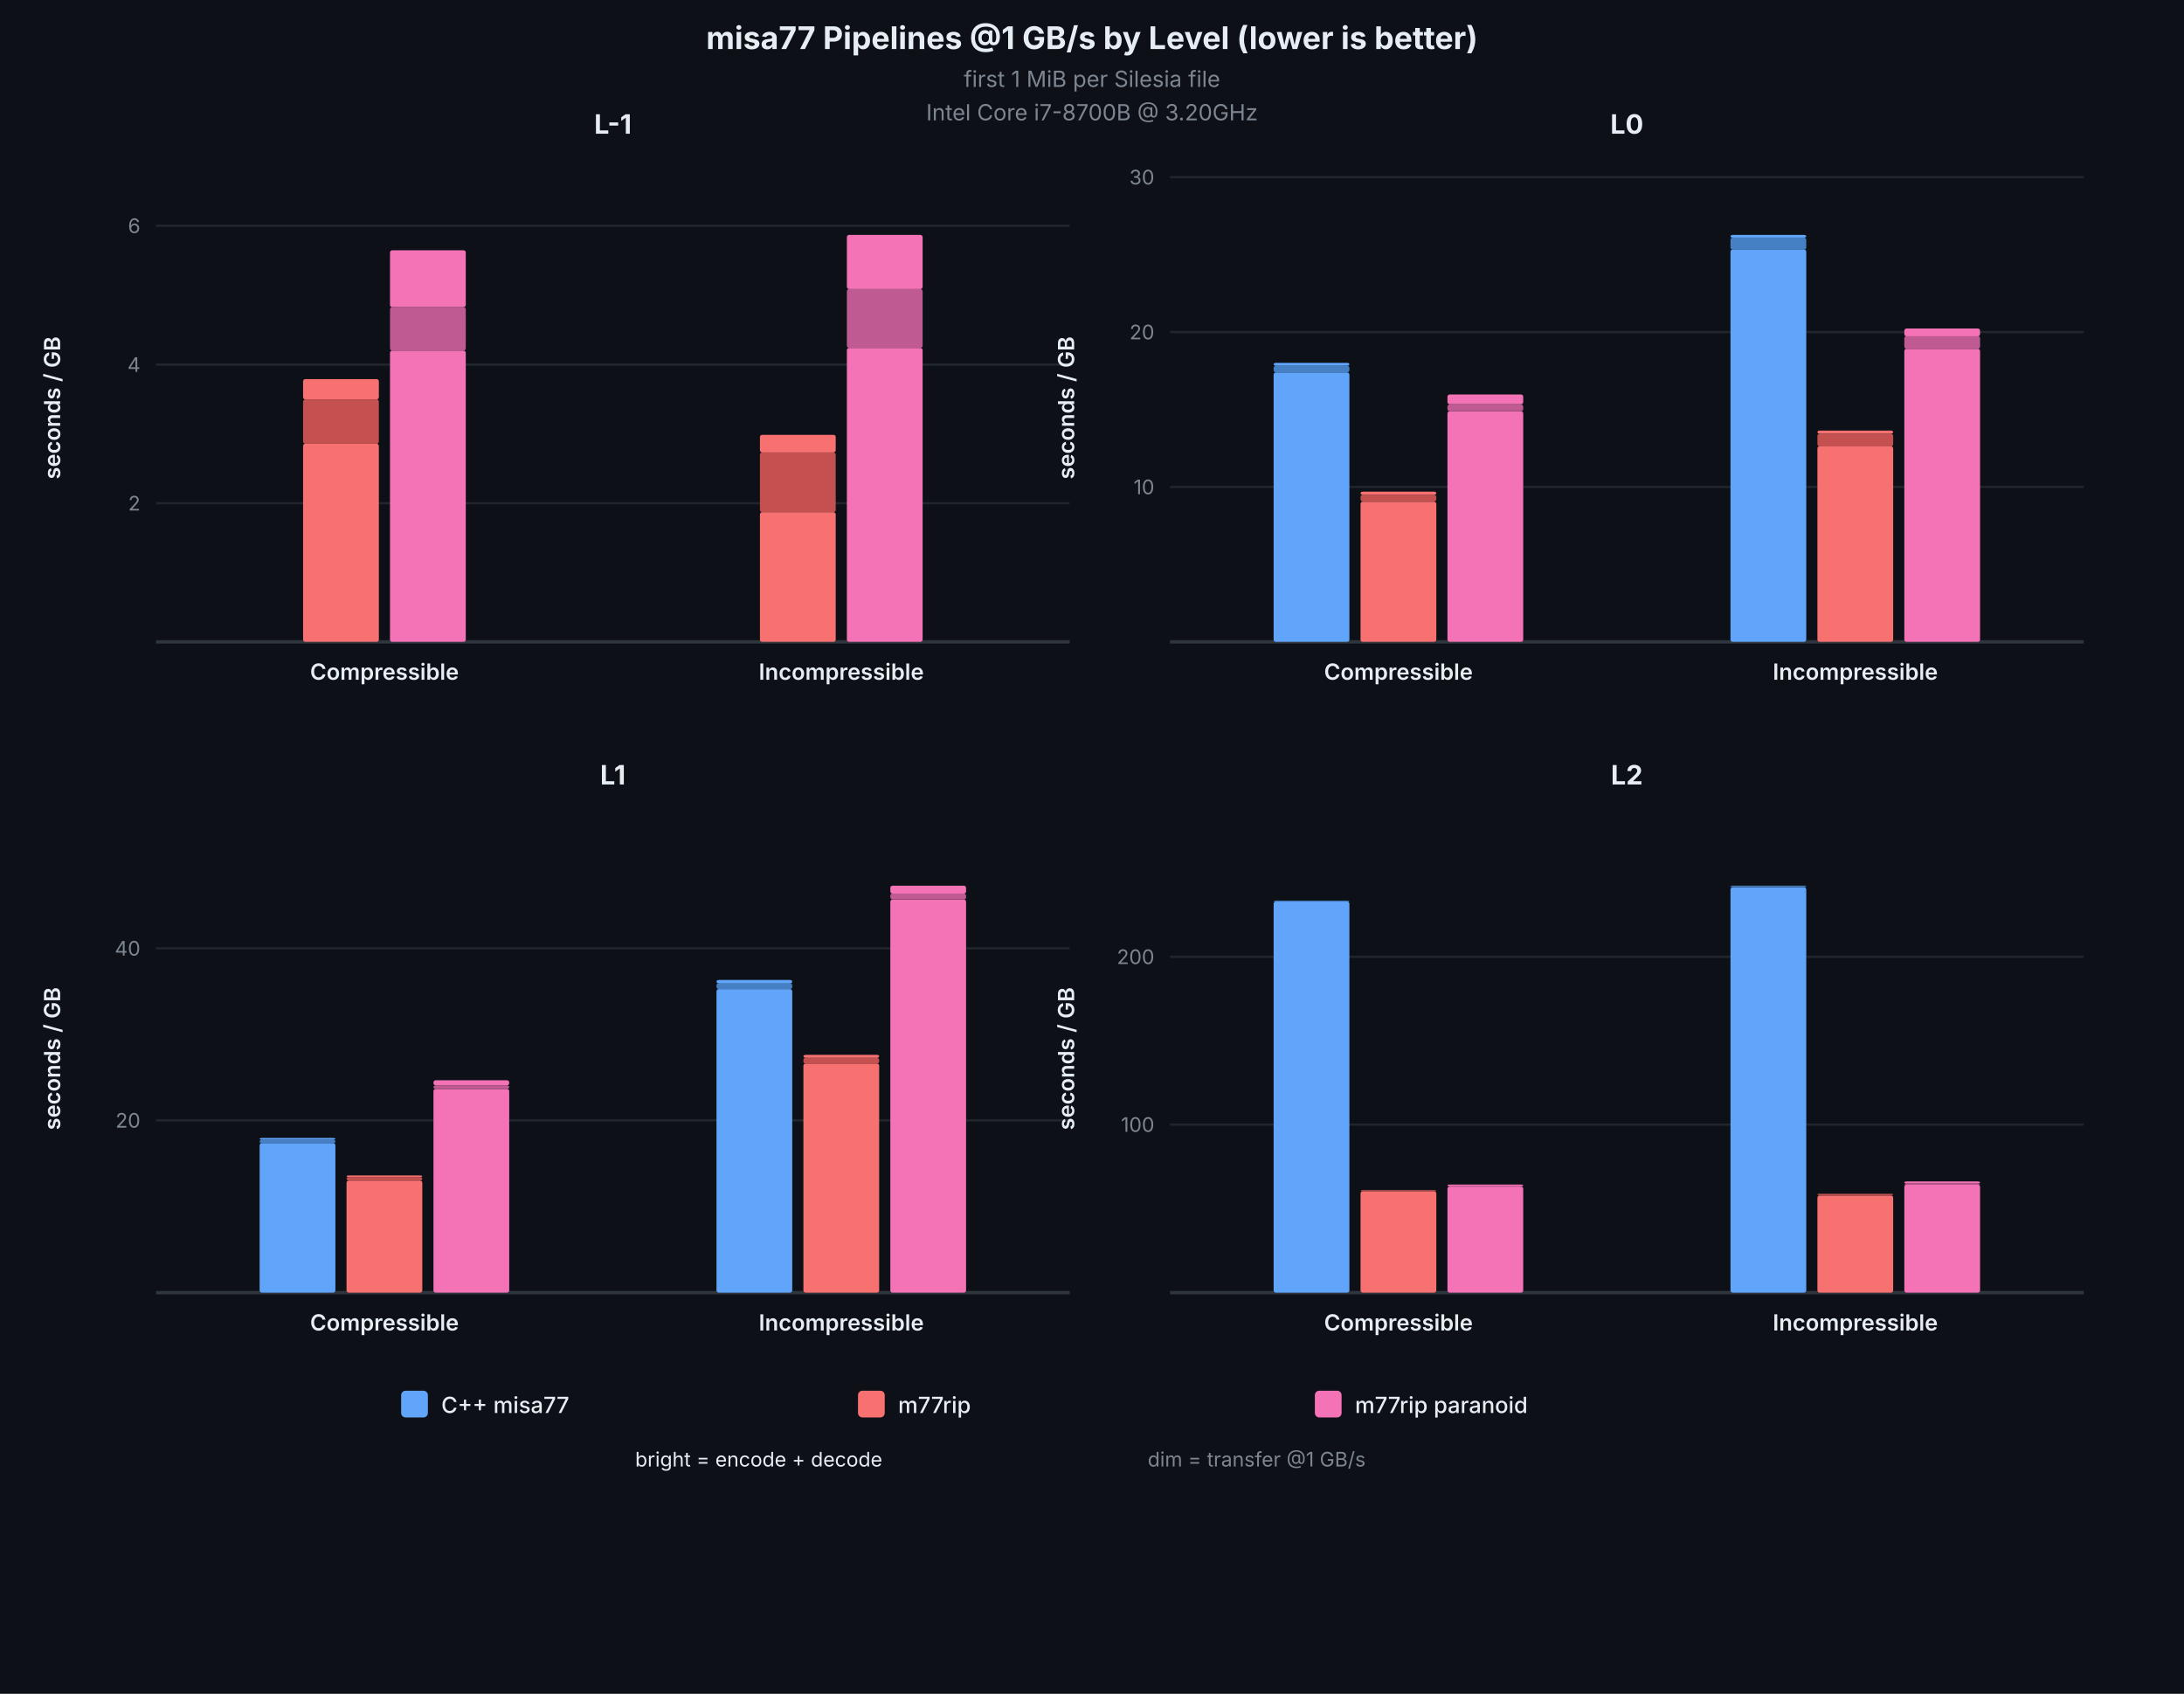
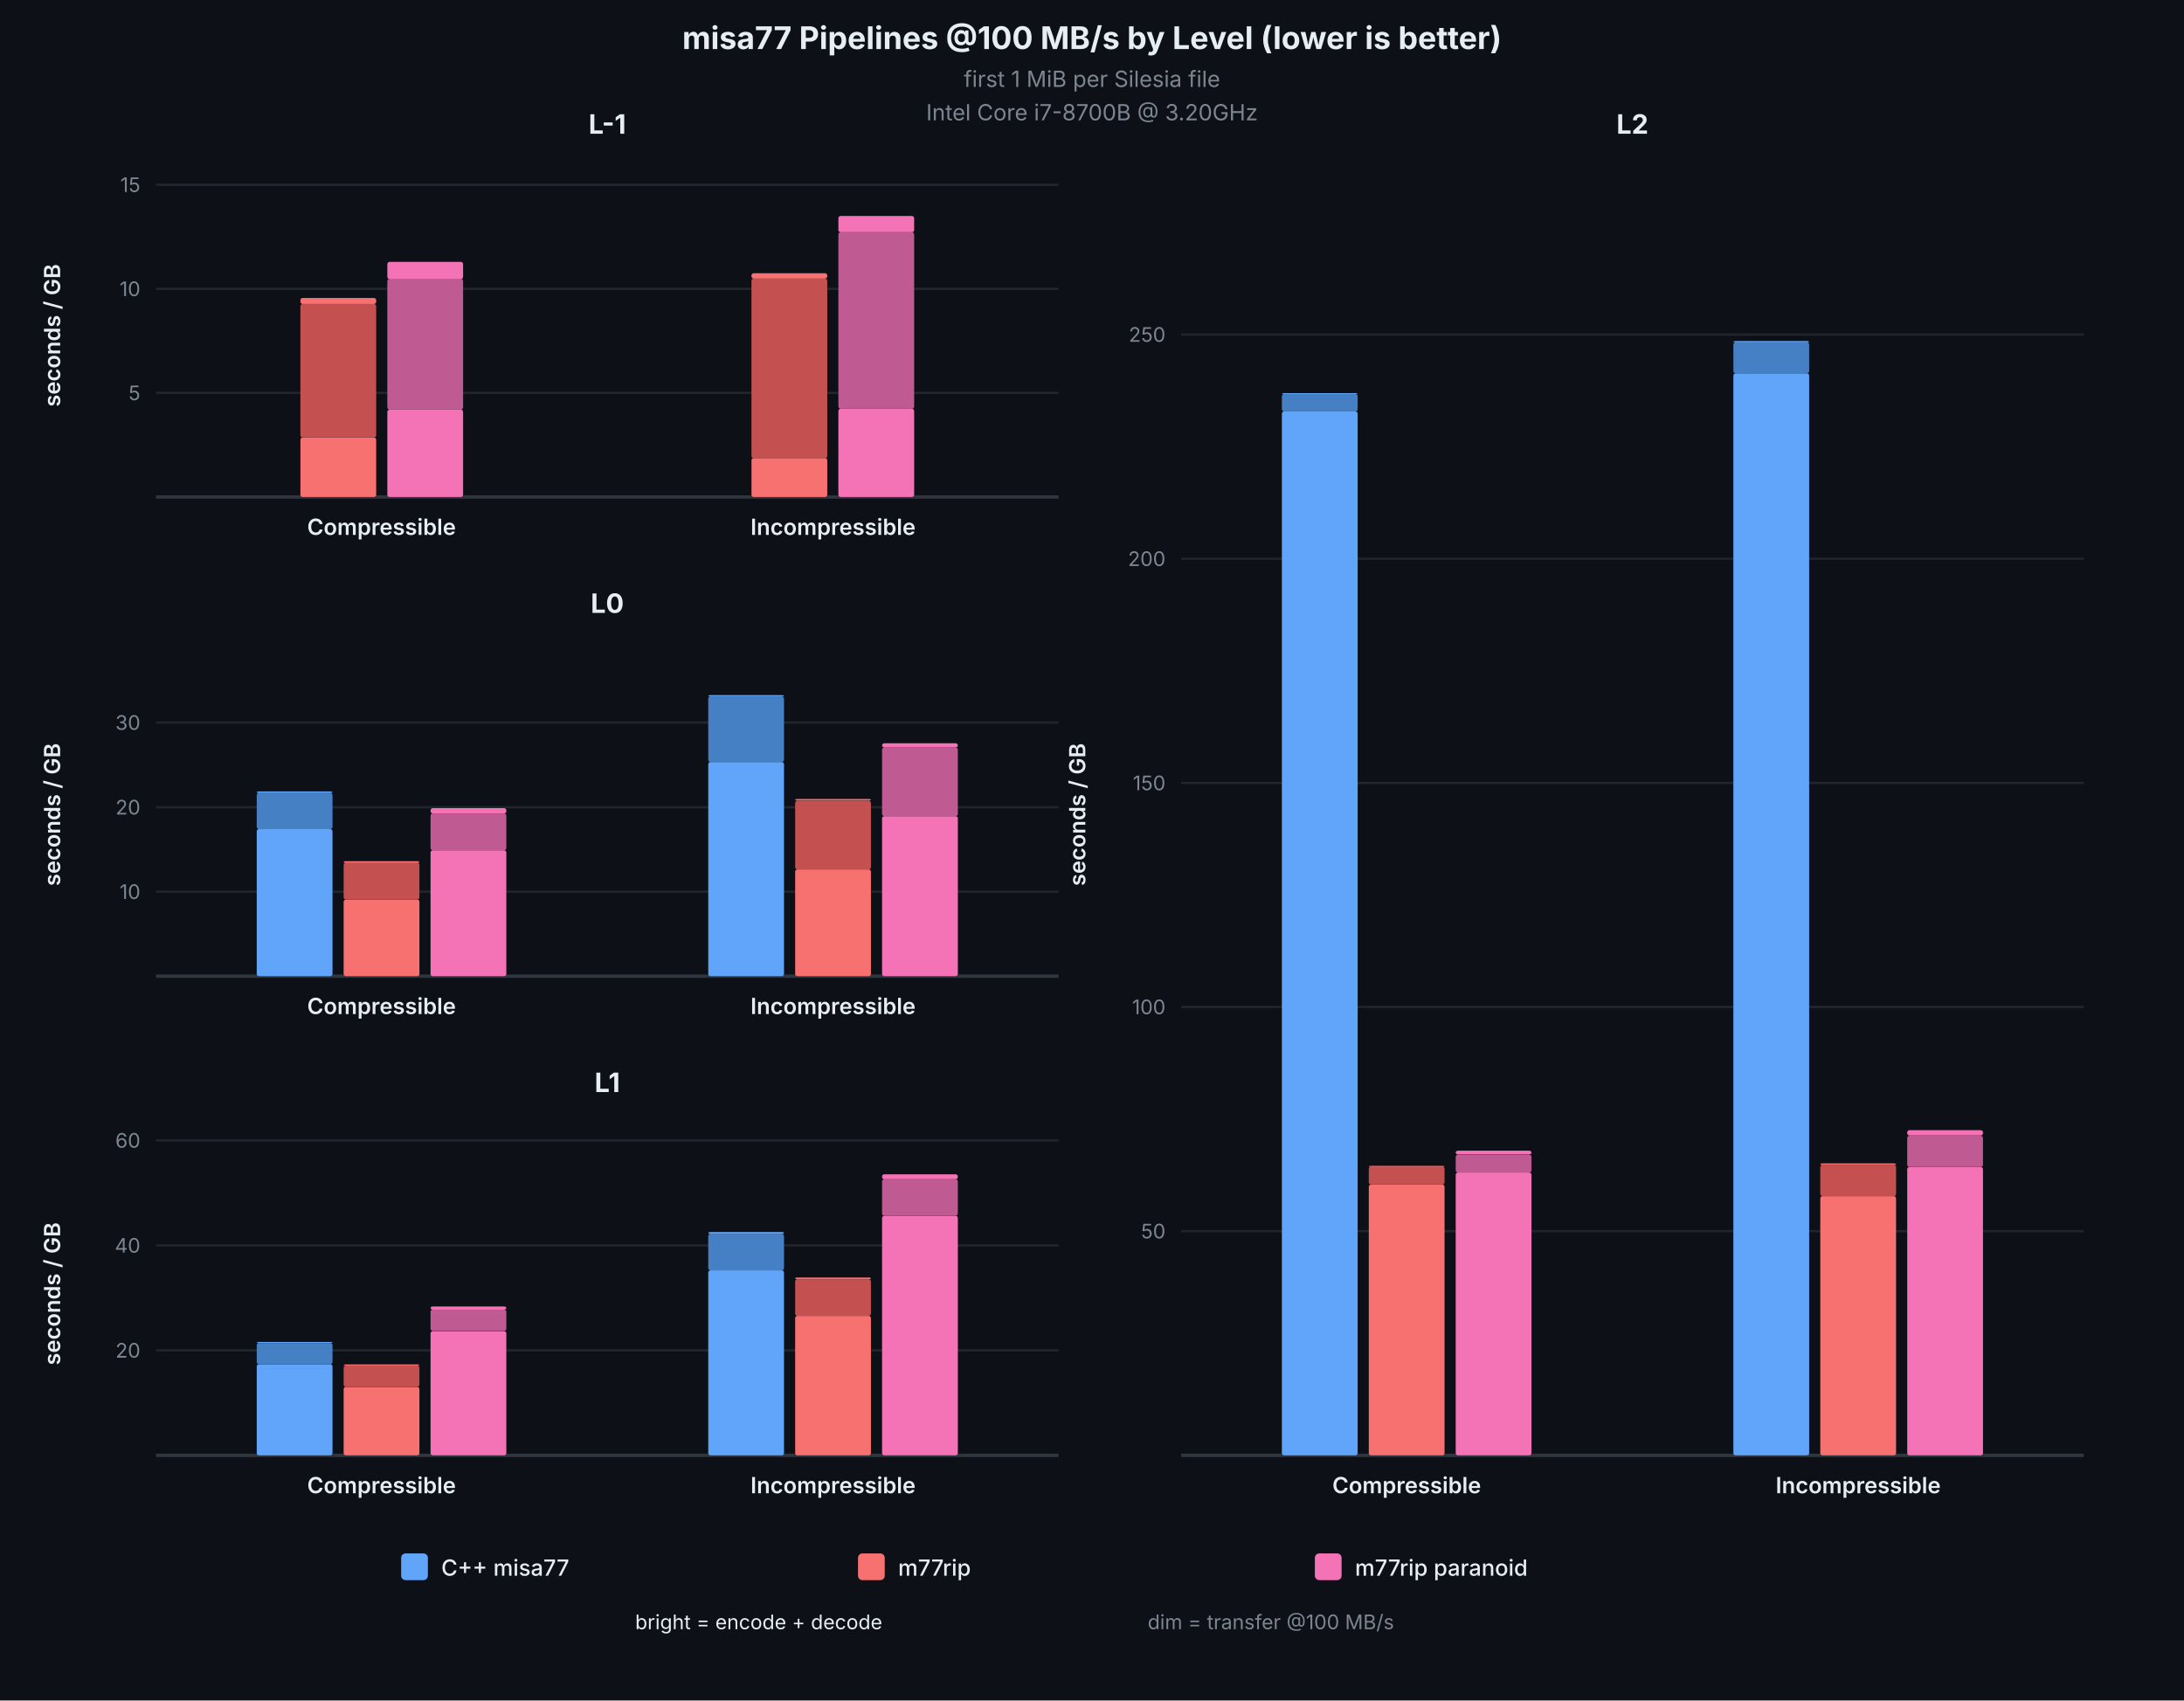
- <svg xmlns="http://www.w3.org/2000/svg" viewBox="0 0 980 760" font-family="system-ui, -apple-system, sans-serif">
-   <rect width="980" height="760" fill="#0d1117" />
-   <text x="490.0" y="22" text-anchor="middle" fill="#e6edf3" font-size="14" font-weight="700">misa77 Pipelines @1 GB/s by Level (lower is better)</text>
+ <svg xmlns="http://www.w3.org/2000/svg" viewBox="0 0 980 763" font-family="system-ui, -apple-system, sans-serif">
+   <rect width="980" height="763" fill="#0d1117" />
+   <text x="490.0" y="22" text-anchor="middle" fill="#e6edf3" font-size="14" font-weight="700">misa77 Pipelines @100 MB/s by Level (lower is better)</text>
  <text x="490.0" y="39" text-anchor="middle" fill="#7d8590" font-size="10">first 1 MiB per Silesia file</text>
  <text x="490.0" y="54" text-anchor="middle" fill="#7d8590" font-size="10">Intel Core i7-8700B @ 3.20GHz</text>
-   <text x="275.0" y="60" text-anchor="middle" fill="#e6edf3" font-size="12" font-weight="700">L-1</text>
-   <line x1="70" y1="225.8" x2="480" y2="225.8" stroke="#21262d" stroke-width="1" />
-   <text x="63" y="225.8" text-anchor="end" dominant-baseline="middle" fill="#7d8590" font-size="9">2</text>
-   <line x1="70" y1="163.6" x2="480" y2="163.6" stroke="#21262d" stroke-width="1" />
-   <text x="63" y="163.6" text-anchor="end" dominant-baseline="middle" fill="#7d8590" font-size="9">4</text>
-   <line x1="70" y1="101.3" x2="480" y2="101.3" stroke="#21262d" stroke-width="1" />
-   <text x="63" y="101.3" text-anchor="end" dominant-baseline="middle" fill="#7d8590" font-size="9">6</text>
-   <line x1="70" y1="288" x2="480" y2="288" stroke="#30363d" stroke-width="1.5" />
-   <text x="27" y="183.0" text-anchor="middle" fill="#e6edf3" font-size="10" font-weight="600" transform="rotate(-90,27,183.0)">seconds / GB</text>
-   <rect x="136.0" y="199.1" width="34.0" height="88.9" fill="#f87171" rx="1" />
-   <rect x="136.0" y="179.2" width="34.0" height="19.9" fill="#c45050" rx="1" />
-   <rect x="136.0" y="170.1" width="34.0" height="9.1" fill="#f87171" rx="1" />
-   <rect x="175.0" y="157.3" width="34.0" height="130.7" fill="#f472b6" rx="1" />
-   <rect x="175.0" y="137.8" width="34.0" height="19.5" fill="#c05a92" rx="1" />
-   <rect x="175.0" y="112.3" width="34.0" height="25.5" fill="#f472b6" rx="1" />
-   <text x="172.5" y="305" text-anchor="middle" fill="#e6edf3" font-size="10" font-weight="600">Compressible</text>
-   <rect x="341.0" y="229.8" width="34.0" height="58.2" fill="#f87171" rx="1" />
-   <rect x="341.0" y="203.0" width="34.0" height="26.8" fill="#c45050" rx="1" />
-   <rect x="341.0" y="195.1" width="34.0" height="7.9" fill="#f87171" rx="1" />
-   <rect x="380.0" y="156.1" width="34.0" height="131.9" fill="#f472b6" rx="1" />
-   <rect x="380.0" y="129.7" width="34.0" height="26.4" fill="#c05a92" rx="1" />
-   <rect x="380.0" y="105.4" width="34.0" height="24.3" fill="#f472b6" rx="1" />
-   <text x="377.5" y="305" text-anchor="middle" fill="#e6edf3" font-size="10" font-weight="600">Incompressible</text>
-   <text x="730.0" y="60" text-anchor="middle" fill="#e6edf3" font-size="12" font-weight="700">L0</text>
-   <line x1="525" y1="218.5" x2="935" y2="218.5" stroke="#21262d" stroke-width="1" />
-   <text x="518" y="218.5" text-anchor="end" dominant-baseline="middle" fill="#7d8590" font-size="9">10</text>
-   <line x1="525" y1="149.0" x2="935" y2="149.0" stroke="#21262d" stroke-width="1" />
-   <text x="518" y="149.0" text-anchor="end" dominant-baseline="middle" fill="#7d8590" font-size="9">20</text>
-   <line x1="525" y1="79.5" x2="935" y2="79.5" stroke="#21262d" stroke-width="1" />
-   <text x="518" y="79.5" text-anchor="end" dominant-baseline="middle" fill="#7d8590" font-size="9">30</text>
-   <line x1="525" y1="288" x2="935" y2="288" stroke="#30363d" stroke-width="1.5" />
-   <text x="482" y="183.0" text-anchor="middle" fill="#e6edf3" font-size="10" font-weight="600" transform="rotate(-90,482,183.0)">seconds / GB</text>
-   <rect x="571.5" y="167.1" width="34.0" height="120.9" fill="#60a5fa" rx="1" />
-   <rect x="571.5" y="164.1" width="34.0" height="3.0" fill="#4680c4" rx="1" />
-   <rect x="571.5" y="162.8" width="34.0" height="1.3" fill="#60a5fa" rx="1" />
-   <rect x="610.5" y="225.1" width="34.0" height="62.9" fill="#f87171" rx="1" />
-   <rect x="610.5" y="222.0" width="34.0" height="3.0" fill="#c45050" rx="1" />
-   <rect x="610.5" y="220.6" width="34.0" height="1.4" fill="#f87171" rx="1" />
-   <rect x="649.5" y="184.5" width="34.0" height="103.5" fill="#f472b6" rx="1" />
-   <rect x="649.5" y="181.5" width="34.0" height="3.0" fill="#c05a92" rx="1" />
-   <rect x="649.5" y="177.0" width="34.0" height="4.4" fill="#f472b6" rx="1" />
-   <text x="627.5" y="305" text-anchor="middle" fill="#e6edf3" font-size="10" font-weight="600">Compressible</text>
-   <rect x="776.5" y="111.9" width="34.0" height="176.1" fill="#60a5fa" rx="1" />
-   <rect x="776.5" y="106.6" width="34.0" height="5.4" fill="#4680c4" rx="1" />
-   <rect x="776.5" y="105.4" width="34.0" height="1.2" fill="#60a5fa" rx="1" />
-   <rect x="815.5" y="200.2" width="34.0" height="87.8" fill="#f87171" rx="1" />
-   <rect x="815.5" y="194.6" width="34.0" height="5.7" fill="#c45050" rx="1" />
-   <rect x="815.5" y="193.2" width="34.0" height="1.4" fill="#f87171" rx="1" />
-   <rect x="854.5" y="156.5" width="34.0" height="131.5" fill="#f472b6" rx="1" />
-   <rect x="854.5" y="150.8" width="34.0" height="5.7" fill="#c05a92" rx="1" />
-   <rect x="854.5" y="147.4" width="34.0" height="3.5" fill="#f472b6" rx="1" />
-   <text x="832.5" y="305" text-anchor="middle" fill="#e6edf3" font-size="10" font-weight="600">Incompressible</text>
-   <text x="275.0" y="352" text-anchor="middle" fill="#e6edf3" font-size="12" font-weight="700">L1</text>
-   <line x1="70" y1="502.7" x2="480" y2="502.7" stroke="#21262d" stroke-width="1" />
-   <text x="63" y="502.7" text-anchor="end" dominant-baseline="middle" fill="#7d8590" font-size="9">20</text>
-   <line x1="70" y1="425.5" x2="480" y2="425.5" stroke="#21262d" stroke-width="1" />
-   <text x="63" y="425.5" text-anchor="end" dominant-baseline="middle" fill="#7d8590" font-size="9">40</text>
-   <line x1="70" y1="580" x2="480" y2="580" stroke="#30363d" stroke-width="1.5" />
-   <text x="27" y="475.0" text-anchor="middle" fill="#e6edf3" font-size="10" font-weight="600" transform="rotate(-90,27,475.0)">seconds / GB</text>
-   <rect x="116.5" y="512.9" width="34.0" height="67.1" fill="#60a5fa" rx="1" />
-   <rect x="116.5" y="511.4" width="34.0" height="1.6" fill="#4680c4" rx="1" />
-   <rect x="116.5" y="510.6" width="34.0" height="0.8" fill="#60a5fa" rx="1" />
-   <rect x="155.5" y="529.7" width="34.0" height="50.3" fill="#f87171" rx="1" />
-   <rect x="155.5" y="528.1" width="34.0" height="1.6" fill="#c45050" rx="1" />
-   <rect x="155.5" y="527.4" width="34.0" height="0.7" fill="#f87171" rx="1" />
-   <rect x="194.5" y="488.6" width="34.0" height="91.4" fill="#f472b6" rx="1" />
-   <rect x="194.5" y="487.0" width="34.0" height="1.6" fill="#c05a92" rx="1" />
-   <rect x="194.5" y="484.7" width="34.0" height="2.3" fill="#f472b6" rx="1" />
-   <text x="172.5" y="597" text-anchor="middle" fill="#e6edf3" font-size="10" font-weight="600">Compressible</text>
-   <rect x="321.5" y="443.8" width="34.0" height="136.2" fill="#60a5fa" rx="1" />
-   <rect x="321.5" y="441.1" width="34.0" height="2.7" fill="#4680c4" rx="1" />
-   <rect x="321.5" y="439.7" width="34.0" height="1.5" fill="#60a5fa" rx="1" />
-   <rect x="360.5" y="477.2" width="34.0" height="102.8" fill="#f87171" rx="1" />
-   <rect x="360.5" y="474.6" width="34.0" height="2.7" fill="#c45050" rx="1" />
-   <rect x="360.5" y="473.3" width="34.0" height="1.3" fill="#f87171" rx="1" />
-   <rect x="399.5" y="403.6" width="34.0" height="176.4" fill="#f472b6" rx="1" />
-   <rect x="399.5" y="400.9" width="34.0" height="2.7" fill="#c05a92" rx="1" />
-   <rect x="399.5" y="397.4" width="34.0" height="3.6" fill="#f472b6" rx="1" />
-   <text x="377.5" y="597" text-anchor="middle" fill="#e6edf3" font-size="10" font-weight="600">Incompressible</text>
-   <text x="730.0" y="352" text-anchor="middle" fill="#e6edf3" font-size="12" font-weight="700">L2</text>
-   <line x1="525" y1="504.6" x2="935" y2="504.6" stroke="#21262d" stroke-width="1" />
-   <text x="518" y="504.6" text-anchor="end" dominant-baseline="middle" fill="#7d8590" font-size="9">100</text>
-   <line x1="525" y1="429.3" x2="935" y2="429.3" stroke="#21262d" stroke-width="1" />
-   <text x="518" y="429.3" text-anchor="end" dominant-baseline="middle" fill="#7d8590" font-size="9">200</text>
-   <line x1="525" y1="580" x2="935" y2="580" stroke="#30363d" stroke-width="1.5" />
-   <text x="482" y="475.0" text-anchor="middle" fill="#e6edf3" font-size="10" font-weight="600" transform="rotate(-90,482,475.0)">seconds / GB</text>
-   <rect x="571.5" y="404.5" width="34.0" height="175.5" fill="#60a5fa" rx="1" />
-   <rect x="571.5" y="404.3" width="34.0" height="0.3" fill="#4680c4" rx="1" />
-   <rect x="571.5" y="404.1" width="34.0" height="0.2" fill="#60a5fa" rx="1" />
-   <rect x="610.5" y="534.5" width="34.0" height="45.5" fill="#f87171" rx="1" />
-   <rect x="610.5" y="534.2" width="34.0" height="0.3" fill="#c45050" rx="1" />
-   <rect x="610.5" y="534.0" width="34.0" height="0.2" fill="#f87171" rx="1" />
-   <rect x="649.5" y="532.4" width="34.0" height="47.6" fill="#f472b6" rx="1" />
-   <rect x="649.5" y="532.1" width="34.0" height="0.3" fill="#c05a92" rx="1" />
-   <rect x="649.5" y="531.5" width="34.0" height="0.7" fill="#f472b6" rx="1" />
-   <text x="627.5" y="597" text-anchor="middle" fill="#e6edf3" font-size="10" font-weight="600">Compressible</text>
-   <rect x="776.5" y="398.1" width="34.0" height="181.9" fill="#60a5fa" rx="1" />
-   <rect x="776.5" y="397.6" width="34.0" height="0.5" fill="#4680c4" rx="1" />
-   <rect x="776.5" y="397.4" width="34.0" height="0.2" fill="#60a5fa" rx="1" />
-   <rect x="815.5" y="536.4" width="34.0" height="43.6" fill="#f87171" rx="1" />
-   <rect x="815.5" y="535.9" width="34.0" height="0.5" fill="#c45050" rx="1" />
-   <rect x="815.5" y="535.7" width="34.0" height="0.2" fill="#f87171" rx="1" />
-   <rect x="854.5" y="531.5" width="34.0" height="48.5" fill="#f472b6" rx="1" />
-   <rect x="854.5" y="531.0" width="34.0" height="0.5" fill="#c05a92" rx="1" />
-   <rect x="854.5" y="530.1" width="34.0" height="0.9" fill="#f472b6" rx="1" />
-   <text x="832.5" y="597" text-anchor="middle" fill="#e6edf3" font-size="10" font-weight="600">Incompressible</text>
-   <rect x="180" y="624" width="12" height="12" fill="#60a5fa" rx="2" />
-   <text x="198" y="634" fill="#e6edf3" font-size="10" font-weight="500">C++ misa77</text>
-   <rect x="385" y="624" width="12" height="12" fill="#f87171" rx="2" />
-   <text x="403" y="634" fill="#e6edf3" font-size="10" font-weight="500">m77rip</text>
-   <rect x="590" y="624" width="12" height="12" fill="#f472b6" rx="2" />
-   <text x="608" y="634" fill="#e6edf3" font-size="10" font-weight="500">m77rip paranoid</text>
-   <text x="285" y="658" fill="#e6edf3" font-size="9">bright = encode + decode</text>
-   <text x="515" y="658" fill="#7d8590" font-size="9">dim = transfer @1 GB/s</text>
+   <text x="272.5" y="60" text-anchor="middle" fill="#e6edf3" font-size="12" font-weight="700">L-1</text>
+   <line x1="70" y1="176.3" x2="475" y2="176.3" stroke="#21262d" stroke-width="1" />
+   <text x="63" y="176.3" text-anchor="end" dominant-baseline="middle" fill="#7d8590" font-size="9">5</text>
+   <line x1="70" y1="129.6" x2="475" y2="129.6" stroke="#21262d" stroke-width="1" />
+   <text x="63" y="129.6" text-anchor="end" dominant-baseline="middle" fill="#7d8590" font-size="9">10</text>
+   <line x1="70" y1="82.9" x2="475" y2="82.9" stroke="#21262d" stroke-width="1" />
+   <text x="63" y="82.9" text-anchor="end" dominant-baseline="middle" fill="#7d8590" font-size="9">15</text>
+   <line x1="70" y1="223" x2="475" y2="223" stroke="#30363d" stroke-width="1.5" />
+   <text x="27" y="150.5" text-anchor="middle" fill="#e6edf3" font-size="10" font-weight="600" transform="rotate(-90,27,150.5)">seconds / GB</text>
+   <rect x="134.8" y="196.3" width="34.0" height="26.7" fill="#f87171" rx="1" />
+   <rect x="134.8" y="136.4" width="34.0" height="59.9" fill="#c45050" rx="1" />
+   <rect x="134.8" y="133.7" width="34.0" height="2.7" fill="#f87171" rx="1" />
+   <rect x="173.8" y="183.8" width="34.0" height="39.2" fill="#f472b6" rx="1" />
+   <rect x="173.8" y="125.1" width="34.0" height="58.7" fill="#c05a92" rx="1" />
+   <rect x="173.8" y="117.5" width="34.0" height="7.7" fill="#f472b6" rx="1" />
+   <text x="171.2" y="240" text-anchor="middle" fill="#e6edf3" font-size="10" font-weight="600">Compressible</text>
+   <rect x="337.2" y="205.5" width="34.0" height="17.5" fill="#f87171" rx="1" />
+   <rect x="337.2" y="125.0" width="34.0" height="80.6" fill="#c45050" rx="1" />
+   <rect x="337.2" y="122.6" width="34.0" height="2.4" fill="#f87171" rx="1" />
+   <rect x="376.2" y="183.4" width="34.0" height="39.6" fill="#f472b6" rx="1" />
+   <rect x="376.2" y="104.2" width="34.0" height="79.2" fill="#c05a92" rx="1" />
+   <rect x="376.2" y="96.9" width="34.0" height="7.3" fill="#f472b6" rx="1" />
+   <text x="373.8" y="240" text-anchor="middle" fill="#e6edf3" font-size="10" font-weight="600">Incompressible</text>
+   <text x="272.5" y="275" text-anchor="middle" fill="#e6edf3" font-size="12" font-weight="700">L0</text>
+   <line x1="70" y1="400.1" x2="475" y2="400.1" stroke="#21262d" stroke-width="1" />
+   <text x="63" y="400.1" text-anchor="end" dominant-baseline="middle" fill="#7d8590" font-size="9">10</text>
+   <line x1="70" y1="362.2" x2="475" y2="362.2" stroke="#21262d" stroke-width="1" />
+   <text x="63" y="362.2" text-anchor="end" dominant-baseline="middle" fill="#7d8590" font-size="9">20</text>
+   <line x1="70" y1="324.2" x2="475" y2="324.2" stroke="#21262d" stroke-width="1" />
+   <text x="63" y="324.2" text-anchor="end" dominant-baseline="middle" fill="#7d8590" font-size="9">30</text>
+   <line x1="70" y1="438" x2="475" y2="438" stroke="#30363d" stroke-width="1.5" />
+   <text x="27" y="365.5" text-anchor="middle" fill="#e6edf3" font-size="10" font-weight="600" transform="rotate(-90,27,365.5)">seconds / GB</text>
+   <rect x="115.2" y="372.0" width="34.0" height="66.0" fill="#60a5fa" rx="1" />
+   <rect x="115.2" y="355.8" width="34.0" height="16.2" fill="#4680c4" rx="1" />
+   <rect x="115.2" y="355.1" width="34.0" height="0.7" fill="#60a5fa" rx="1" />
+   <rect x="154.2" y="403.6" width="34.0" height="34.4" fill="#f87171" rx="1" />
+   <rect x="154.2" y="387.1" width="34.0" height="16.5" fill="#c45050" rx="1" />
+   <rect x="154.2" y="386.4" width="34.0" height="0.8" fill="#f87171" rx="1" />
+   <rect x="193.2" y="381.5" width="34.0" height="56.5" fill="#f472b6" rx="1" />
+   <rect x="193.2" y="365.0" width="34.0" height="16.5" fill="#c05a92" rx="1" />
+   <rect x="193.2" y="362.6" width="34.0" height="2.4" fill="#f472b6" rx="1" />
+   <text x="171.2" y="455" text-anchor="middle" fill="#e6edf3" font-size="10" font-weight="600">Compressible</text>
+   <rect x="317.8" y="341.9" width="34.0" height="96.1" fill="#60a5fa" rx="1" />
+   <rect x="317.8" y="312.5" width="34.0" height="29.4" fill="#4680c4" rx="1" />
+   <rect x="317.8" y="311.9" width="34.0" height="0.6" fill="#60a5fa" rx="1" />
+   <rect x="356.8" y="390.1" width="34.0" height="47.9" fill="#f87171" rx="1" />
+   <rect x="356.8" y="359.3" width="34.0" height="30.8" fill="#c45050" rx="1" />
+   <rect x="356.8" y="358.5" width="34.0" height="0.7" fill="#f87171" rx="1" />
+   <rect x="395.8" y="366.2" width="34.0" height="71.8" fill="#f472b6" rx="1" />
+   <rect x="395.8" y="335.4" width="34.0" height="30.8" fill="#c05a92" rx="1" />
+   <rect x="395.8" y="333.5" width="34.0" height="1.9" fill="#f472b6" rx="1" />
+   <text x="373.8" y="455" text-anchor="middle" fill="#e6edf3" font-size="10" font-weight="600">Incompressible</text>
+   <text x="272.5" y="490" text-anchor="middle" fill="#e6edf3" font-size="12" font-weight="700">L1</text>
+   <line x1="70" y1="605.9" x2="475" y2="605.9" stroke="#21262d" stroke-width="1" />
+   <text x="63" y="605.9" text-anchor="end" dominant-baseline="middle" fill="#7d8590" font-size="9">20</text>
+   <line x1="70" y1="558.8" x2="475" y2="558.8" stroke="#21262d" stroke-width="1" />
+   <text x="63" y="558.8" text-anchor="end" dominant-baseline="middle" fill="#7d8590" font-size="9">40</text>
+   <line x1="70" y1="511.7" x2="475" y2="511.7" stroke="#21262d" stroke-width="1" />
+   <text x="63" y="511.7" text-anchor="end" dominant-baseline="middle" fill="#7d8590" font-size="9">60</text>
+   <line x1="70" y1="653" x2="475" y2="653" stroke="#30363d" stroke-width="1.5" />
+   <text x="27" y="580.5" text-anchor="middle" fill="#e6edf3" font-size="10" font-weight="600" transform="rotate(-90,27,580.5)">seconds / GB</text>
+   <rect x="115.2" y="612.1" width="34.0" height="40.9" fill="#60a5fa" rx="1" />
+   <rect x="115.2" y="602.6" width="34.0" height="9.5" fill="#4680c4" rx="1" />
+   <rect x="115.2" y="602.1" width="34.0" height="0.5" fill="#60a5fa" rx="1" />
+   <rect x="154.2" y="622.3" width="34.0" height="30.7" fill="#f87171" rx="1" />
+   <rect x="154.2" y="612.7" width="34.0" height="9.6" fill="#c45050" rx="1" />
+   <rect x="154.2" y="612.2" width="34.0" height="0.5" fill="#f87171" rx="1" />
+   <rect x="193.2" y="597.3" width="34.0" height="55.7" fill="#f472b6" rx="1" />
+   <rect x="193.2" y="587.6" width="34.0" height="9.6" fill="#c05a92" rx="1" />
+   <rect x="193.2" y="586.2" width="34.0" height="1.4" fill="#f472b6" rx="1" />
+   <text x="171.2" y="670" text-anchor="middle" fill="#e6edf3" font-size="10" font-weight="600">Compressible</text>
+   <rect x="317.8" y="570.0" width="34.0" height="83.0" fill="#60a5fa" rx="1" />
+   <rect x="317.8" y="553.7" width="34.0" height="16.3" fill="#4680c4" rx="1" />
+   <rect x="317.8" y="552.8" width="34.0" height="0.9" fill="#60a5fa" rx="1" />
+   <rect x="356.8" y="590.4" width="34.0" height="62.6" fill="#f87171" rx="1" />
+   <rect x="356.8" y="574.0" width="34.0" height="16.4" fill="#c45050" rx="1" />
+   <rect x="356.8" y="573.2" width="34.0" height="0.8" fill="#f87171" rx="1" />
+   <rect x="395.8" y="545.5" width="34.0" height="107.5" fill="#f472b6" rx="1" />
+   <rect x="395.8" y="529.1" width="34.0" height="16.4" fill="#c05a92" rx="1" />
+   <rect x="395.8" y="526.9" width="34.0" height="2.2" fill="#f472b6" rx="1" />
+   <text x="373.8" y="670" text-anchor="middle" fill="#e6edf3" font-size="10" font-weight="600">Incompressible</text>
+   <text x="732.5" y="60" text-anchor="middle" fill="#e6edf3" font-size="12" font-weight="700">L2</text>
+   <line x1="530" y1="552.4" x2="935" y2="552.4" stroke="#21262d" stroke-width="1" />
+   <text x="523" y="552.4" text-anchor="end" dominant-baseline="middle" fill="#7d8590" font-size="9">50</text>
+   <line x1="530" y1="451.8" x2="935" y2="451.8" stroke="#21262d" stroke-width="1" />
+   <text x="523" y="451.8" text-anchor="end" dominant-baseline="middle" fill="#7d8590" font-size="9">100</text>
+   <line x1="530" y1="351.3" x2="935" y2="351.3" stroke="#21262d" stroke-width="1" />
+   <text x="523" y="351.3" text-anchor="end" dominant-baseline="middle" fill="#7d8590" font-size="9">150</text>
+   <line x1="530" y1="250.7" x2="935" y2="250.7" stroke="#21262d" stroke-width="1" />
+   <text x="523" y="250.7" text-anchor="end" dominant-baseline="middle" fill="#7d8590" font-size="9">200</text>
+   <line x1="530" y1="150.1" x2="935" y2="150.1" stroke="#21262d" stroke-width="1" />
+   <text x="523" y="150.1" text-anchor="end" dominant-baseline="middle" fill="#7d8590" font-size="9">250</text>
+   <line x1="530" y1="653" x2="935" y2="653" stroke="#30363d" stroke-width="1.5" />
+   <text x="487" y="365.5" text-anchor="middle" fill="#e6edf3" font-size="10" font-weight="600" transform="rotate(-90,487,365.5)">seconds / GB</text>
+   <rect x="575.2" y="184.6" width="34.0" height="468.4" fill="#60a5fa" rx="1" />
+   <rect x="575.2" y="176.8" width="34.0" height="7.8" fill="#4680c4" rx="1" />
+   <rect x="575.2" y="176.4" width="34.0" height="0.4" fill="#60a5fa" rx="1" />
+   <rect x="614.2" y="531.5" width="34.0" height="121.5" fill="#f87171" rx="1" />
+   <rect x="614.2" y="523.5" width="34.0" height="8.0" fill="#c45050" rx="1" />
+   <rect x="614.2" y="523.1" width="34.0" height="0.5" fill="#f87171" rx="1" />
+   <rect x="653.2" y="526.1" width="34.0" height="126.9" fill="#f472b6" rx="1" />
+   <rect x="653.2" y="518.1" width="34.0" height="8.0" fill="#c05a92" rx="1" />
+   <rect x="653.2" y="516.3" width="34.0" height="1.7" fill="#f472b6" rx="1" />
+   <text x="631.2" y="670" text-anchor="middle" fill="#e6edf3" font-size="10" font-weight="600">Compressible</text>
+   <rect x="777.8" y="167.5" width="34.0" height="485.5" fill="#60a5fa" rx="1" />
+   <rect x="777.8" y="153.6" width="34.0" height="13.9" fill="#4680c4" rx="1" />
+   <rect x="777.8" y="153.0" width="34.0" height="0.6" fill="#60a5fa" rx="1" />
+   <rect x="816.8" y="536.7" width="34.0" height="116.3" fill="#f87171" rx="1" />
+   <rect x="816.8" y="522.7" width="34.0" height="14.0" fill="#c45050" rx="1" />
+   <rect x="816.8" y="522.0" width="34.0" height="0.7" fill="#f87171" rx="1" />
+   <rect x="855.8" y="523.6" width="34.0" height="129.4" fill="#f472b6" rx="1" />
+   <rect x="855.8" y="509.6" width="34.0" height="14.0" fill="#c05a92" rx="1" />
+   <rect x="855.8" y="507.1" width="34.0" height="2.4" fill="#f472b6" rx="1" />
+   <text x="833.8" y="670" text-anchor="middle" fill="#e6edf3" font-size="10" font-weight="600">Incompressible</text>
+   <rect x="180" y="697" width="12" height="12" fill="#60a5fa" rx="2" />
+   <text x="198" y="707" fill="#e6edf3" font-size="10" font-weight="500">C++ misa77</text>
+   <rect x="385" y="697" width="12" height="12" fill="#f87171" rx="2" />
+   <text x="403" y="707" fill="#e6edf3" font-size="10" font-weight="500">m77rip</text>
+   <rect x="590" y="697" width="12" height="12" fill="#f472b6" rx="2" />
+   <text x="608" y="707" fill="#e6edf3" font-size="10" font-weight="500">m77rip paranoid</text>
+   <text x="285" y="731" fill="#e6edf3" font-size="9">bright = encode + decode</text>
+   <text x="515" y="731" fill="#7d8590" font-size="9">dim = transfer @100 MB/s</text>
</svg>
